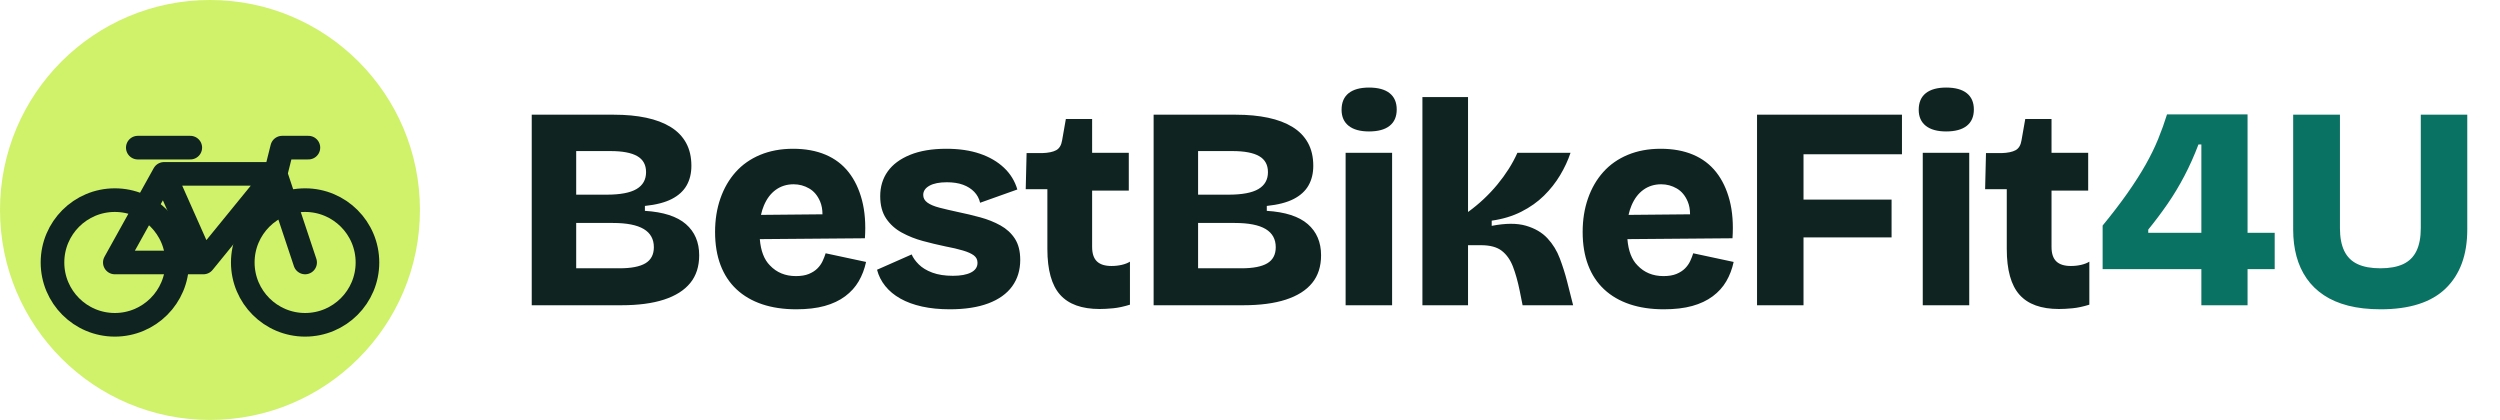
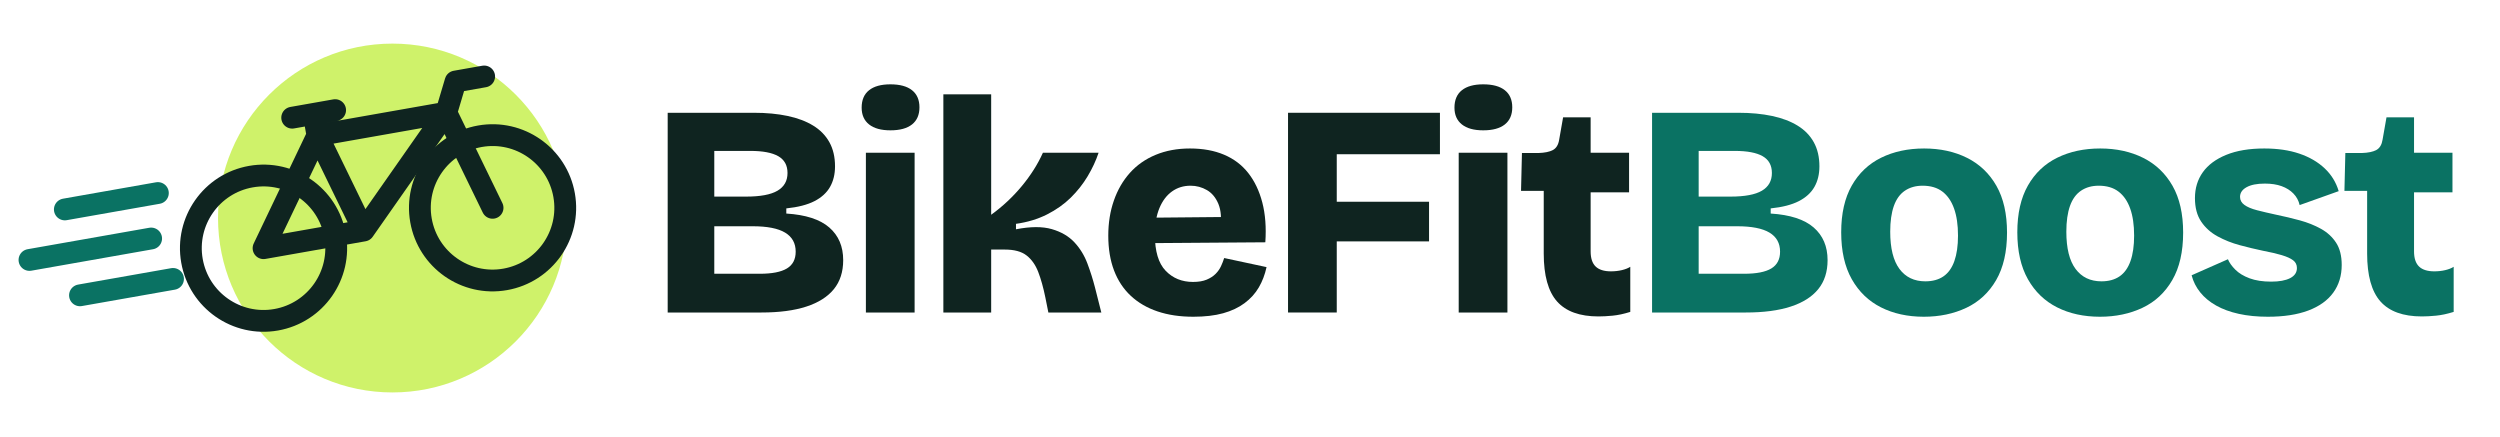
- <svg xmlns="http://www.w3.org/2000/svg" width="381" height="64" viewBox="0 0 381 64" role="img" aria-label="BestBikeFit4U">
-   <circle cx="32.0" cy="32.0" r="32.0" fill="#CFF26A" />
-   <g transform="translate(0 0) scale(1.0)" fill="none" stroke="#0F2420" stroke-width="3.6" stroke-linecap="round" stroke-linejoin="round">
-     <circle cx="17.5" cy="40" r="9.5" />
-     <circle cx="46.5" cy="40" r="9.5" />
-     <path d="M17.5 40L25 26.5L31 40Z M25 26.5L42 26.5M31 40L42 26.5L46.5 40" />
-     <path d="M21 22.5H29M42 26.5L43 22.5H47" />
+ <svg xmlns="http://www.w3.org/2000/svg" width="344" height="60" viewBox="0 0 344 60" role="img" aria-label="BikeFitBoost">
+   <g transform="translate(10 8)">
+     <circle cx="44" cy="22" r="24" fill="#CFF26A" />
+     <g fill="none" stroke="#0F2420" stroke-width="3" stroke-linecap="round" stroke-linejoin="round" transform="translate(4 -2) rotate(-10 24 38)">
+       <circle cx="24" cy="28" r="10" />
+       <circle cx="56" cy="28" r="10" />
+       <path d="M24 28H38L34 14H52L56 28M24 28L34 14M38 28L52 14M34 14V11M31 11H37M52 14l2-4h4" />
+       <path stroke="#0A7263" d="M-2 18H11M-8 24H9M-2 30H11" />
+     </g>
  </g>
-   <path d="M81.036 46.52V17.48H93.576Q96.304 17.48 98.482 17.942Q100.66 18.404 102.2 19.35Q103.74 20.296 104.554 21.77Q105.368 23.244 105.368 25.268Q105.368 26.984 104.642 28.26Q103.916 29.536 102.376 30.328Q100.836 31.12 98.284 31.384V32.132Q102.508 32.396 104.532 34.156Q106.556 35.916 106.556 38.908Q106.556 41.46 105.192 43.132Q103.828 44.804 101.188 45.662Q98.548 46.52 94.676 46.52ZM87.812 40.888H94.412Q97.096 40.888 98.372 40.118Q99.648 39.348 99.648 37.676Q99.648 35.828 98.108 34.904Q96.568 33.98 93.4 33.98H87.812ZM87.812 29.668H92.432Q95.556 29.668 97.008 28.81Q98.46 27.952 98.46 26.236Q98.46 24.564 97.118 23.794Q95.776 23.024 93.048 23.024H87.812ZM121.34 47.136Q118.436 47.136 116.148 46.366Q113.86 45.596 112.254 44.1Q110.648 42.604 109.812 40.404Q108.976 38.204 108.976 35.344Q108.976 32.572 109.79 30.24Q110.604 27.908 112.122 26.214Q113.64 24.52 115.862 23.596Q118.084 22.672 120.856 22.672Q123.672 22.672 125.806 23.574Q127.94 24.476 129.326 26.236Q130.712 27.996 131.372 30.526Q132.032 33.056 131.812 36.312L115.796 36.444Q116.016 39.128 117.336 40.448Q118.876 42.076 121.296 42.076Q122.484 42.076 123.276 41.746Q124.068 41.416 124.574 40.91Q125.08 40.404 125.366 39.788Q125.652 39.172 125.828 38.6L131.988 39.92Q131.636 41.548 130.866 42.868Q130.096 44.188 128.798 45.156Q127.5 46.124 125.674 46.63Q123.848 47.136 121.34 47.136ZM115.972 32.748 125.344 32.66Q125.344 31.56 124.992 30.724Q124.42 29.36 123.32 28.722Q122.22 28.084 120.944 28.084Q119.404 28.084 118.238 28.92Q117.072 29.756 116.412 31.34Q116.148 31.956 115.972 32.748ZM144.748 47.136Q142.416 47.136 140.524 46.718Q138.632 46.3 137.224 45.508Q135.816 44.716 134.914 43.594Q134.012 42.472 133.66 41.108L138.94 38.776Q139.248 39.524 140.018 40.294Q140.788 41.064 142.086 41.548Q143.384 42.032 145.232 42.032Q146.992 42.032 147.982 41.526Q148.972 41.02 148.972 40.052Q148.972 39.348 148.422 38.93Q147.872 38.512 146.772 38.182Q145.672 37.852 144.044 37.544Q142.372 37.192 140.656 36.73Q138.94 36.268 137.444 35.454Q135.948 34.64 135.046 33.298Q134.144 31.956 134.144 29.888Q134.144 27.732 135.288 26.126Q136.432 24.52 138.698 23.596Q140.964 22.672 144.22 22.672Q147.124 22.672 149.324 23.42Q151.524 24.168 152.998 25.554Q154.472 26.94 155.044 28.876L149.368 30.9Q149.148 29.932 148.466 29.228Q147.784 28.524 146.75 28.15Q145.716 27.776 144.308 27.776Q142.592 27.776 141.646 28.304Q140.7 28.832 140.7 29.712Q140.7 30.416 141.338 30.878Q141.976 31.34 143.164 31.648Q144.352 31.956 145.98 32.308Q147.696 32.66 149.39 33.122Q151.084 33.584 152.47 34.354Q153.856 35.124 154.67 36.378Q155.484 37.632 155.484 39.612Q155.484 41.944 154.252 43.638Q153.02 45.332 150.622 46.234Q148.224 47.136 144.748 47.136ZM167.584 47.092Q163.492 47.092 161.556 44.914Q159.62 42.736 159.62 37.94V28.832H156.32L156.452 23.332H158.828Q160.236 23.288 160.962 22.892Q161.688 22.496 161.864 21.396L162.436 18.14H166.44V23.288H172.028V29.052H166.44V37.632Q166.44 39.128 167.166 39.832Q167.892 40.536 169.388 40.536Q170.224 40.536 170.972 40.36Q171.72 40.184 172.204 39.876V46.432Q170.796 46.872 169.63 46.982Q168.464 47.092 167.584 47.092ZM175.812 46.52V17.48H188.352Q191.08 17.48 193.258 17.942Q195.436 18.404 196.976 19.35Q198.516 20.296 199.33 21.77Q200.144 23.244 200.144 25.268Q200.144 26.984 199.418 28.26Q198.692 29.536 197.152 30.328Q195.612 31.12 193.06 31.384V32.132Q197.284 32.396 199.308 34.156Q201.332 35.916 201.332 38.908Q201.332 41.46 199.968 43.132Q198.604 44.804 195.964 45.662Q193.324 46.52 189.452 46.52ZM182.588 40.888H189.188Q191.872 40.888 193.148 40.118Q194.424 39.348 194.424 37.676Q194.424 35.828 192.884 34.904Q191.344 33.98 188.176 33.98H182.588ZM182.588 29.668H187.208Q190.332 29.668 191.784 28.81Q193.236 27.952 193.236 26.236Q193.236 24.564 191.894 23.794Q190.552 23.024 187.824 23.024H182.588ZM205.072 46.52V23.288H212.156V46.52ZM208.636 20.032Q206.612 20.032 205.534 19.174Q204.456 18.316 204.456 16.732Q204.456 15.06 205.534 14.202Q206.612 13.344 208.636 13.344Q210.704 13.344 211.782 14.202Q212.86 15.06 212.86 16.688Q212.86 18.316 211.782 19.174Q210.704 20.032 208.636 20.032ZM216.776 46.52V14.796H223.728V32.308Q225.004 31.384 226.126 30.328Q227.248 29.272 228.194 28.128Q229.14 26.984 229.91 25.774Q230.68 24.564 231.252 23.288H239.348Q238.776 25.004 237.764 26.698Q236.752 28.392 235.3 29.822Q233.848 31.252 231.846 32.264Q229.844 33.276 227.336 33.628V34.42Q230.504 33.804 232.55 34.398Q234.596 34.992 235.828 36.312Q237.06 37.632 237.72 39.392Q238.38 41.152 238.82 42.868L239.744 46.52H232.044L231.604 44.32Q231.164 42.164 230.57 40.624Q229.976 39.084 228.876 38.226Q227.776 37.368 225.708 37.368H223.728V46.52ZM253.56 47.136Q250.656 47.136 248.368 46.366Q246.08 45.596 244.474 44.1Q242.868 42.604 242.032 40.404Q241.196 38.204 241.196 35.344Q241.196 32.572 242.01 30.24Q242.824 27.908 244.342 26.214Q245.86 24.52 248.082 23.596Q250.304 22.672 253.076 22.672Q255.892 22.672 258.026 23.574Q260.16 24.476 261.546 26.236Q262.932 27.996 263.592 30.526Q264.252 33.056 264.032 36.312L248.016 36.444Q248.236 39.128 249.556 40.448Q251.096 42.076 253.516 42.076Q254.704 42.076 255.496 41.746Q256.288 41.416 256.794 40.91Q257.3 40.404 257.586 39.788Q257.872 39.172 258.048 38.6L264.208 39.92Q263.856 41.548 263.086 42.868Q262.316 44.188 261.018 45.156Q259.72 46.124 257.894 46.63Q256.068 47.136 253.56 47.136ZM248.192 32.748 257.564 32.66Q257.564 31.56 257.212 30.724Q256.64 29.36 255.54 28.722Q254.44 28.084 253.164 28.084Q251.624 28.084 250.458 28.92Q249.292 29.756 248.632 31.34Q248.368 31.956 248.192 32.748ZM267.772 46.52V17.48H289.86V23.508H274.856V30.416H288.276V36.18H274.856V46.52ZM293.028 46.52V23.288H300.112V46.52ZM296.592 20.032Q294.568 20.032 293.49 19.174Q292.412 18.316 292.412 16.732Q292.412 15.06 293.49 14.202Q294.568 13.344 296.592 13.344Q298.66 13.344 299.738 14.202Q300.816 15.06 300.816 16.688Q300.816 18.316 299.738 19.174Q298.66 20.032 296.592 20.032ZM313.796 47.092Q309.704 47.092 307.768 44.914Q305.832 42.736 305.832 37.94V28.832H302.532L302.664 23.332H305.04Q306.448 23.288 307.174 22.892Q307.9 22.496 308.076 21.396L308.648 18.14H312.652V23.288H318.24V29.052H312.652V37.632Q312.652 39.128 313.378 39.832Q314.104 40.536 315.6 40.536Q316.436 40.536 317.184 40.36Q317.932 40.184 318.416 39.876V46.432Q317.008 46.872 315.842 46.982Q314.676 47.092 313.796 47.092Z" fill="#0F2420" />
-   <path d="M320.44 41.02V34.376Q322.64 31.692 324.246 29.404Q325.852 27.116 326.996 25.092Q328.14 23.068 328.91 21.176Q329.68 19.284 330.252 17.436H342.528V35.476H346.664V41.02H342.528V46.52H335.488V41.02ZM335.488 35.476V22.012H335.048Q334.08 24.564 332.892 26.83Q331.704 29.096 330.318 31.098Q328.932 33.1 327.392 34.992V35.476ZM362.812 47.136Q360.04 47.136 357.884 46.586Q355.728 46.036 354.144 44.98Q352.56 43.924 351.526 42.428Q350.492 40.932 349.986 39.062Q349.48 37.192 349.48 34.992V17.48H356.608V34.772Q356.608 36.884 357.268 38.248Q357.928 39.612 359.292 40.25Q360.656 40.888 362.768 40.888Q364.88 40.888 366.244 40.25Q367.608 39.612 368.268 38.248Q368.928 36.884 368.928 34.772V17.48H376.012V34.992Q376.012 40.756 372.734 43.946Q369.456 47.136 362.812 47.136Z" fill="#0A7263" />
+   <g transform="translate(89 43) scale(1.040973)">
+     <g fill="#0F2420">
+       <path transform="translate(0) scale(0.04 -0.04)" d="M69 0V660H354Q416 660 465.5 649.5Q515 639 550.0 617.5Q585 596 603.5 562.5Q622 529 622 483Q622 444 605.5 415.0Q589 386 554.0 368.0Q519 350 461 344V327Q557 321 603.0 281.0Q649 241 649 173Q649 115 618.0 77.0Q587 39 527.0 19.5Q467 0 379 0ZM223 128H373Q434 128 463.0 145.5Q492 163 492 201Q492 243 457.0 264.0Q422 285 350 285H223ZM223 383H328Q399 383 432.0 402.5Q465 422 465 461Q465 499 434.5 516.5Q404 534 342 534H223Z" />
+       <path transform="translate(26.48) scale(0.04 -0.04)" d="M62 0V528H223V0ZM143 602Q97 602 72.5 621.5Q48 641 48 677Q48 715 72.5 734.5Q97 754 143 754Q190 754 214.5 734.5Q239 715 239 678Q239 641 214.5 621.5Q190 602 143 602Z" />
+       <path transform="translate(36.72) scale(0.04 -0.04)" d="M62 0V721H220V323Q249 344 274.5 368.0Q300 392 321.5 418.0Q343 444 360.5 471.5Q378 499 391 528H575Q562 489 539.0 450.5Q516 412 483.0 379.5Q450 347 404.5 324.0Q359 301 302 293V275Q374 289 420.5 275.5Q467 262 495.0 232.0Q523 202 538.0 162.0Q553 122 563 83L584 0H409L399 50Q389 99 375.5 134.0Q362 169 337.0 188.5Q312 208 265 208H220V0Z" />
+       <path transform="translate(59.72) scale(0.04 -0.04)" d="M313 -14Q247 -14 195.0 3.5Q143 21 106.5 55.0Q70 89 51.0 139.0Q32 189 32 254Q32 317 50.5 370.0Q69 423 103.5 461.5Q138 500 188.5 521.0Q239 542 302 542Q366 542 414.5 521.5Q463 501 494.5 461.0Q526 421 541.0 363.5Q556 306 551 232L138 229V313L459 316L402 277Q409 327 396.0 358.5Q383 390 358.0 404.5Q333 419 304 419Q269 419 242.5 400.0Q216 381 201.0 345.0Q186 309 186 257Q186 175 221.5 138.0Q257 101 312 101Q339 101 357.0 108.5Q375 116 386.5 127.5Q398 139 404.5 153.0Q411 167 415 180L555 150Q547 113 529.5 83.0Q512 53 482.5 31.0Q453 9 411.5 -2.5Q370 -14 313 -14Z" />
+       <path transform="translate(82) scale(0.04 -0.04)" d="M69 0V660H230V0ZM148 235V366H535V235ZM148 523V660H571V523Z" />
+       <path transform="translate(104.84) scale(0.04 -0.04)" d="M62 0V528H223V0ZM143 602Q97 602 72.5 621.5Q48 641 48 677Q48 715 72.5 734.5Q97 754 143 754Q190 754 214.5 734.5Q239 715 239 678Q239 641 214.5 621.5Q190 602 143 602Z" />
+       <path transform="translate(115.08) scale(0.04 -0.04)" d="M268 -13Q175 -13 131.0 36.5Q87 86 87 195V402H12L15 527H69Q101 528 117.5 537.0Q134 546 138 571L151 645H242V528H369V397H242V202Q242 168 258.5 152.0Q275 136 309 136Q328 136 345.0 140.0Q362 144 373 151V2Q341 -8 314.5 -10.5Q288 -13 268 -13Z" />
+     </g>
+     <g fill="#0A7263">
+       <path transform="translate(130.12) scale(0.04 -0.04)" d="M69 0V660H354Q416 660 465.5 649.5Q515 639 550.0 617.5Q585 596 603.5 562.5Q622 529 622 483Q622 444 605.5 415.0Q589 386 554.0 368.0Q519 350 461 344V327Q557 321 603.0 281.0Q649 241 649 173Q649 115 618.0 77.0Q587 39 527.0 19.5Q467 0 379 0ZM223 128H373Q434 128 463.0 145.5Q492 163 492 201Q492 243 457.0 264.0Q422 285 350 285H223ZM223 383H328Q399 383 432.0 402.5Q465 422 465 461Q465 499 434.5 516.5Q404 534 342 534H223Z" />
+       <path transform="translate(156.6) scale(0.04 -0.04)" d="M305 -14Q225 -14 163.5 17.0Q102 48 67.0 110.0Q32 172 32 265Q32 358 67.0 419.5Q102 481 164.0 511.5Q226 542 306 542Q386 542 448.0 511.0Q510 480 545.0 418.5Q580 357 580 264Q580 169 544.0 107.0Q508 45 445.5 15.5Q383 -14 305 -14ZM310 103Q346 103 370.0 119.5Q394 136 406.0 170.0Q418 204 418 254Q418 307 405.0 343.5Q392 380 366.5 399.5Q341 419 301 419Q267 419 242.5 402.5Q218 386 206.0 352.0Q194 318 194 267Q194 185 224.5 144.0Q255 103 310 103Z" />
+       <path transform="translate(179.88) scale(0.04 -0.04)" d="M305 -14Q225 -14 163.5 17.0Q102 48 67.0 110.0Q32 172 32 265Q32 358 67.0 419.5Q102 481 164.0 511.5Q226 542 306 542Q386 542 448.0 511.0Q510 480 545.0 418.5Q580 357 580 264Q580 169 544.0 107.0Q508 45 445.5 15.5Q383 -14 305 -14ZM310 103Q346 103 370.0 119.5Q394 136 406.0 170.0Q418 204 418 254Q418 307 405.0 343.5Q392 380 366.5 399.5Q341 419 301 419Q267 419 242.5 402.5Q218 386 206.0 352.0Q194 318 194 267Q194 185 224.5 144.0Q255 103 310 103Z" />
+       <path transform="translate(203.16) scale(0.04 -0.04)" d="M278 -14Q225 -14 182.0 -4.5Q139 5 107.0 23.0Q75 41 54.5 66.5Q34 92 26 123L146 176Q153 159 170.5 141.5Q188 124 217.5 113.0Q247 102 289 102Q329 102 351.5 113.5Q374 125 374 147Q374 163 361.5 172.5Q349 182 324.0 189.5Q299 197 262 204Q224 212 185.0 222.5Q146 233 112.0 251.5Q78 270 57.5 300.5Q37 331 37 378Q37 427 63.0 463.5Q89 500 140.5 521.0Q192 542 266 542Q332 542 382.0 525.0Q432 508 465.5 476.5Q499 445 512 401L383 355Q378 377 362.5 393.0Q347 409 323.5 417.5Q300 426 268 426Q229 426 207.5 414.0Q186 402 186 382Q186 366 200.5 355.5Q215 345 242.0 338.0Q269 331 306 323Q345 315 383.5 304.5Q422 294 453.5 276.5Q485 259 503.5 230.5Q522 202 522 157Q522 104 494.0 65.5Q466 27 411.5 6.5Q357 -14 278 -14Z" />
+       <path transform="translate(223.92) scale(0.04 -0.04)" d="M268 -13Q175 -13 131.0 36.5Q87 86 87 195V402H12L15 527H69Q101 528 117.5 537.0Q134 546 138 571L151 645H242V528H369V397H242V202Q242 168 258.5 152.0Q275 136 309 136Q328 136 345.0 140.0Q362 144 373 151V2Q341 -8 314.5 -10.5Q288 -13 268 -13Z" />
+     </g>
+   </g>
</svg>
